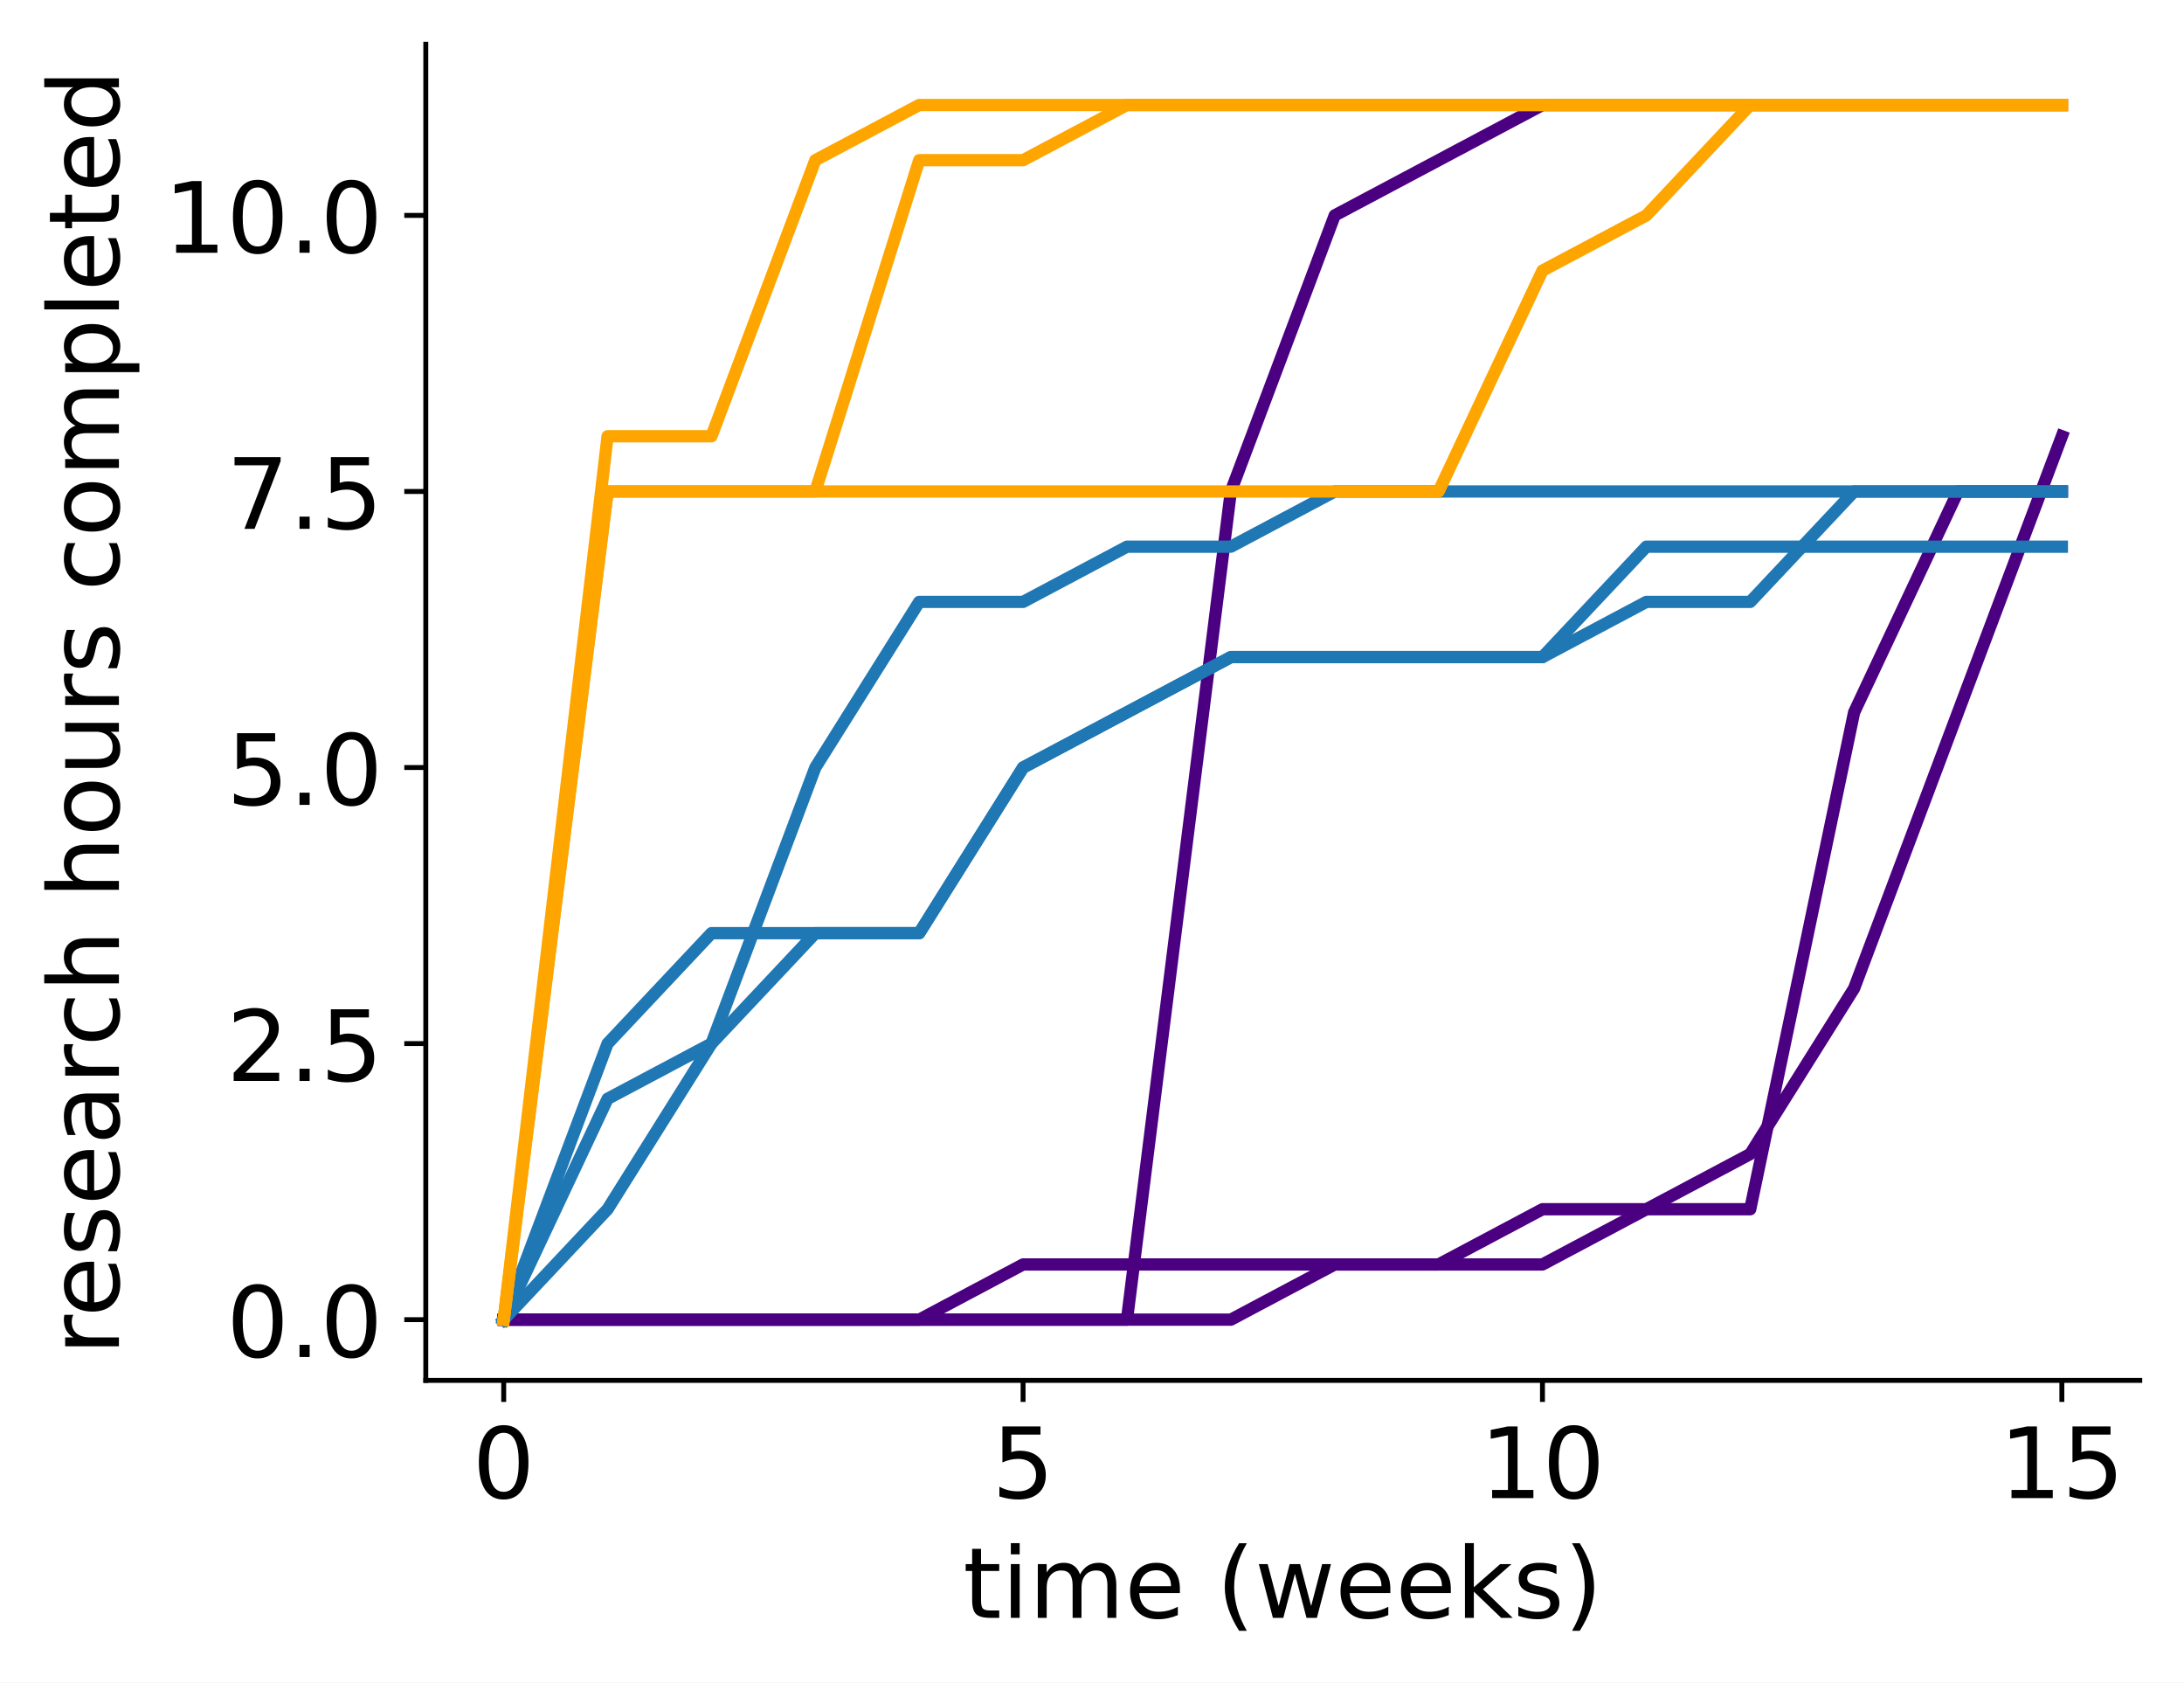
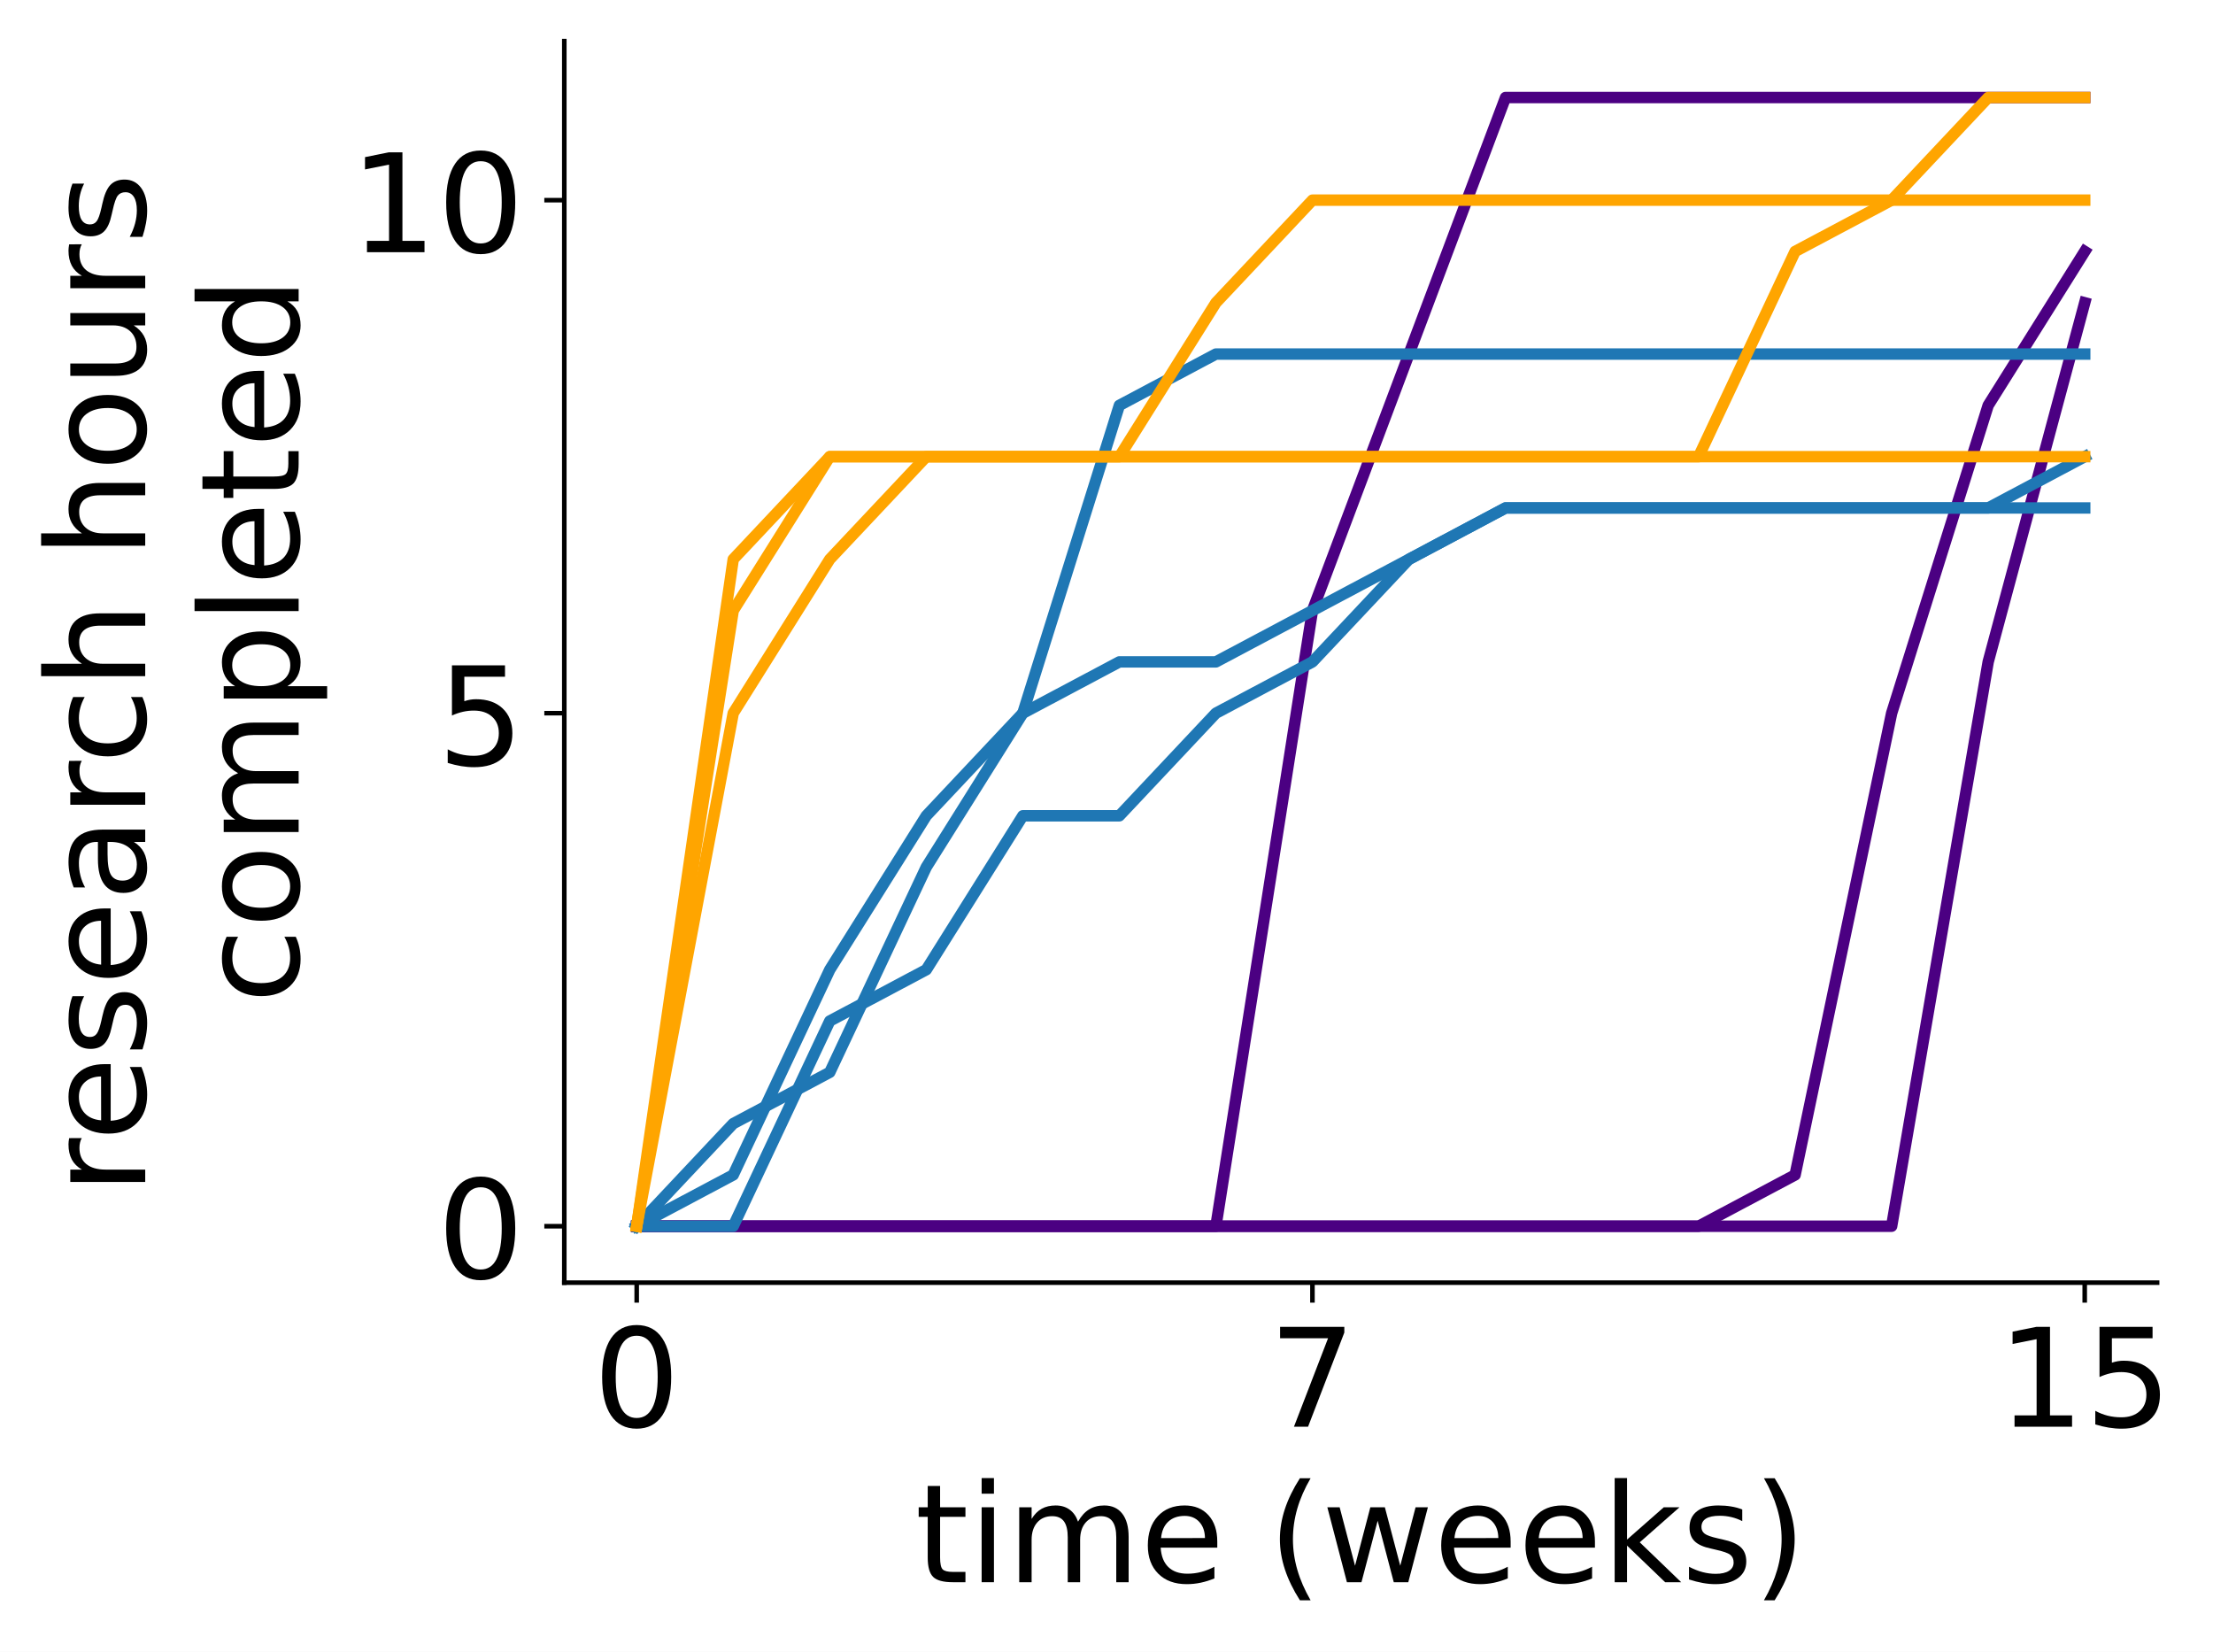
- <svg xmlns="http://www.w3.org/2000/svg" xmlns:xlink="http://www.w3.org/1999/xlink" width="355.51pt" height="273.81pt" viewBox="0 0 355.51 273.81" version="1.1">
+ <svg xmlns="http://www.w3.org/2000/svg" xmlns:xlink="http://www.w3.org/1999/xlink" width="387.63pt" height="289.295pt" viewBox="0 0 387.63 289.295" version="1.1">
  <defs>
    <style type="text/css">*{stroke-linejoin: round; stroke-linecap: butt}</style>
  </defs>
  <g id="figure_1">
    <g id="patch_1">
-       <path d="M 0 273.81  L 355.51 273.81  L 355.51 0  L 0 0  z " style="fill: #ffffff" />
+       <path d="M -0 289.295  L 387.63 289.295  L 387.63 0  L -0 0  z " style="fill: #ffffff" />
    </g>
    <g id="axes_1">
      <g id="patch_2">
-         <path d="M 69.31 224.64  L 348.31 224.64  L 348.31 7.2  L 69.31 7.2  z " style="fill: #ffffff" />
+         <path d="M 98.842 224.64  L 377.842 224.64  L 377.842 7.2  L 98.842 7.2  z " style="fill: #ffffff" />
      </g>
      <g id="matplotlib.axis_1">
        <g id="xtick_1">
          <g id="line2d_1">
            <defs>
-               <path id="ma8c7ddfd3f" d="M 0 0  L 0 3.5  " style="stroke: #000000; stroke-width: 0.8" />
-             </defs>
-             <g>
-               <use xlink:href="#ma8c7ddfd3f" x="81.992" y="224.64" style="stroke: #000000; stroke-width: 0.8" />
+               <path id="m37ce90a6f2" d="M 0 0  L 0 3.5  " style="stroke: #000000; stroke-width: 0.8" />
+             </defs>
+             <g>
+               <use xlink:href="#m37ce90a6f2" x="111.524" y="224.64" style="stroke: #000000; stroke-width: 0.8" />
            </g>
          </g>
          <g id="text_1">
-             <g transform="translate(76.90182 243.7975) scale(0.16 -0.16)">
+             <g transform="translate(103.8891 249.8762) scale(0.24 -0.24)">
              <defs>
                <path id="DejaVuSans-30" d="M 2034 4250  Q 1547 4250 1301 3770  Q 1056 3291 1056 2328  Q 1056 1369 1301 889  Q 1547 409 2034 409  Q 2525 409 2770 889  Q 3016 1369 3016 2328  Q 3016 3291 2770 3770  Q 2525 4250 2034 4250  z M 2034 4750  Q 2819 4750 3233 4129  Q 3647 3509 3647 2328  Q 3647 1150 3233 529  Q 2819 -91 2034 -91  Q 1250 -91 836 529  Q 422 1150 422 2328  Q 422 3509 836 4129  Q 1250 4750 2034 4750  z " transform="scale(0.015625)" />
              </defs>
              <use xlink:href="#DejaVuSans-30" />
            </g>
          </g>
        </g>
        <g id="xtick_2">
          <g id="line2d_2">
            <g>
-               <use xlink:href="#ma8c7ddfd3f" x="166.537" y="224.64" style="stroke: #000000; stroke-width: 0.8" />
+               <use xlink:href="#m37ce90a6f2" x="229.888" y="224.64" style="stroke: #000000; stroke-width: 0.8" />
            </g>
          </g>
          <g id="text_2">
-             <g transform="translate(161.4473 243.7975) scale(0.16 -0.16)">
+             <g transform="translate(222.2527 249.8762) scale(0.24 -0.24)">
              <defs>
+                 <path id="DejaVuSans-37" d="M 525 4666  L 3525 4666  L 3525 4397  L 1831 0  L 1172 0  L 2766 4134  L 525 4134  L 525 4666  z " transform="scale(0.015625)" />
+               </defs>
+               <use xlink:href="#DejaVuSans-37" />
+             </g>
+           </g>
+         </g>
+         <g id="xtick_3">
+           <g id="line2d_3">
+             <g>
+               <use xlink:href="#m37ce90a6f2" x="365.16" y="224.64" style="stroke: #000000; stroke-width: 0.8" />
+             </g>
+           </g>
+           <g id="text_3">
+             <g transform="translate(349.8904 249.8762) scale(0.24 -0.24)">
+               <defs>
+                 <path id="DejaVuSans-31" d="M 794 531  L 1825 531  L 1825 4091  L 703 3866  L 703 4441  L 1819 4666  L 2450 4666  L 2450 531  L 3481 531  L 3481 0  L 794 0  L 794 531  z " transform="scale(0.015625)" />
                <path id="DejaVuSans-35" d="M 691 4666  L 3169 4666  L 3169 4134  L 1269 4134  L 1269 2991  Q 1406 3038 1543 3061  Q 1681 3084 1819 3084  Q 2600 3084 3056 2656  Q 3513 2228 3513 1497  Q 3513 744 3044 326  Q 2575 -91 1722 -91  Q 1428 -91 1123 -41  Q 819 9 494 109  L 494 744  Q 775 591 1075 516  Q 1375 441 1709 441  Q 2250 441 2565 725  Q 2881 1009 2881 1497  Q 2881 1984 2565 2268  Q 2250 2553 1709 2553  Q 1456 2553 1204 2497  Q 953 2441 691 2322  L 691 4666  z " transform="scale(0.015625)" />
              </defs>
-               <use xlink:href="#DejaVuSans-35" />
-             </g>
-           </g>
-         </g>
-         <g id="xtick_3">
-           <g id="line2d_3">
-             <g>
-               <use xlink:href="#ma8c7ddfd3f" x="251.083" y="224.64" style="stroke: #000000; stroke-width: 0.8" />
-             </g>
-           </g>
-           <g id="text_3">
-             <g transform="translate(240.9027 243.7975) scale(0.16 -0.16)">
-               <defs>
-                 <path id="DejaVuSans-31" d="M 794 531  L 1825 531  L 1825 4091  L 703 3866  L 703 4441  L 1819 4666  L 2450 4666  L 2450 531  L 3481 531  L 3481 0  L 794 0  L 794 531  z " transform="scale(0.015625)" />
-               </defs>
-               <use xlink:href="#DejaVuSans-31" />
-               <use xlink:href="#DejaVuSans-30" x="63.623" />
-             </g>
-           </g>
-         </g>
-         <g id="xtick_4">
-           <g id="line2d_4">
-             <g>
-               <use xlink:href="#ma8c7ddfd3f" x="335.628" y="224.64" style="stroke: #000000; stroke-width: 0.8" />
-             </g>
-           </g>
-           <g id="text_4">
-             <g transform="translate(325.4482 243.7975) scale(0.16 -0.16)">
              <use xlink:href="#DejaVuSans-31" />
              <use xlink:href="#DejaVuSans-35" x="63.623" />
            </g>
          </g>
        </g>
-         <g id="text_5">
-           <g transform="translate(156.7637 263.2825) scale(0.16 -0.16)">
+         <g id="text_4">
+           <g transform="translate(160.2729 277.1037) scale(0.24 -0.24)">
            <defs>
              <path id="DejaVuSans-74" d="M 1172 4494  L 1172 3500  L 2356 3500  L 2356 3053  L 1172 3053  L 1172 1153  Q 1172 725 1289 603  Q 1406 481 1766 481  L 2356 481  L 2356 0  L 1766 0  Q 1100 0 847 248  Q 594 497 594 1153  L 594 3053  L 172 3053  L 172 3500  L 594 3500  L 594 4494  L 1172 4494  z " transform="scale(0.015625)" />
              <path id="DejaVuSans-69" d="M 603 3500  L 1178 3500  L 1178 0  L 603 0  L 603 3500  z M 603 4863  L 1178 4863  L 1178 4134  L 603 4134  L 603 4863  z " transform="scale(0.015625)" />
              <path id="DejaVuSans-6d" d="M 3328 2828  Q 3544 3216 3844 3400  Q 4144 3584 4550 3584  Q 5097 3584 5394 3201  Q 5691 2819 5691 2113  L 5691 0  L 5113 0  L 5113 2094  Q 5113 2597 4934 2840  Q 4756 3084 4391 3084  Q 3944 3084 3684 2787  Q 3425 2491 3425 1978  L 3425 0  L 2847 0  L 2847 2094  Q 2847 2600 2669 2842  Q 2491 3084 2119 3084  Q 1678 3084 1418 2786  Q 1159 2488 1159 1978  L 1159 0  L 581 0  L 581 3500  L 1159 3500  L 1159 2956  Q 1356 3278 1631 3431  Q 1906 3584 2284 3584  Q 2666 3584 2933 3390  Q 3200 3197 3328 2828  z " transform="scale(0.015625)" />
              <path id="DejaVuSans-65" d="M 3597 1894  L 3597 1613  L 953 1613  Q 991 1019 1311 708  Q 1631 397 2203 397  Q 2534 397 2845 478  Q 3156 559 3463 722  L 3463 178  Q 3153 47 2828 -22  Q 2503 -91 2169 -91  Q 1331 -91 842 396  Q 353 884 353 1716  Q 353 2575 817 3079  Q 1281 3584 2069 3584  Q 2775 3584 3186 3129  Q 3597 2675 3597 1894  z M 3022 2063  Q 3016 2534 2758 2815  Q 2500 3097 2075 3097  Q 1594 3097 1305 2825  Q 1016 2553 972 2059  L 3022 2063  z " transform="scale(0.015625)" />
              <path id="DejaVuSans-20" transform="scale(0.015625)" />
              <path id="DejaVuSans-28" d="M 1984 4856  Q 1566 4138 1362 3434  Q 1159 2731 1159 2009  Q 1159 1288 1364 580  Q 1569 -128 1984 -844  L 1484 -844  Q 1016 -109 783 600  Q 550 1309 550 2009  Q 550 2706 781 3412  Q 1013 4119 1484 4856  L 1984 4856  z " transform="scale(0.015625)" />
              <path id="DejaVuSans-77" d="M 269 3500  L 844 3500  L 1563 769  L 2278 3500  L 2956 3500  L 3675 769  L 4391 3500  L 4966 3500  L 4050 0  L 3372 0  L 2619 2869  L 1863 0  L 1184 0  L 269 3500  z " transform="scale(0.015625)" />
              <path id="DejaVuSans-6b" d="M 581 4863  L 1159 4863  L 1159 1991  L 2875 3500  L 3609 3500  L 1753 1863  L 3688 0  L 2938 0  L 1159 1709  L 1159 0  L 581 0  L 581 4863  z " transform="scale(0.015625)" />
              <path id="DejaVuSans-73" d="M 2834 3397  L 2834 2853  Q 2591 2978 2328 3040  Q 2066 3103 1784 3103  Q 1356 3103 1142 2972  Q 928 2841 928 2578  Q 928 2378 1081 2264  Q 1234 2150 1697 2047  L 1894 2003  Q 2506 1872 2764 1633  Q 3022 1394 3022 966  Q 3022 478 2636 193  Q 2250 -91 1575 -91  Q 1294 -91 989 -36  Q 684 19 347 128  L 347 722  Q 666 556 975 473  Q 1284 391 1588 391  Q 1994 391 2212 530  Q 2431 669 2431 922  Q 2431 1156 2273 1281  Q 2116 1406 1581 1522  L 1381 1569  Q 847 1681 609 1914  Q 372 2147 372 2553  Q 372 3047 722 3315  Q 1072 3584 1716 3584  Q 2034 3584 2315 3537  Q 2597 3491 2834 3397  z " transform="scale(0.015625)" />
              <path id="DejaVuSans-29" d="M 513 4856  L 1013 4856  Q 1481 4119 1714 3412  Q 1947 2706 1947 2009  Q 1947 1309 1714 600  Q 1481 -109 1013 -844  L 513 -844  Q 928 -128 1133 580  Q 1338 1288 1338 2009  Q 1338 2731 1133 3434  Q 928 4138 513 4856  z " transform="scale(0.015625)" />
            </defs>
            <use xlink:href="#DejaVuSans-74" />
            <use xlink:href="#DejaVuSans-69" x="39.209" />
            <use xlink:href="#DejaVuSans-6d" x="66.992" />
            <use xlink:href="#DejaVuSans-65" x="164.404" />
            <use xlink:href="#DejaVuSans-20" x="225.928" />
            <use xlink:href="#DejaVuSans-28" x="257.715" />
            <use xlink:href="#DejaVuSans-77" x="296.729" />
            <use xlink:href="#DejaVuSans-65" x="378.516" />
            <use xlink:href="#DejaVuSans-65" x="440.039" />
            <use xlink:href="#DejaVuSans-6b" x="501.562" />
            <use xlink:href="#DejaVuSans-73" x="559.473" />
            <use xlink:href="#DejaVuSans-29" x="611.572" />
          </g>
        </g>
      </g>
      <g id="matplotlib.axis_2">
        <g id="ytick_1">
+           <g id="line2d_4">
+             <defs>
+               <path id="m6a057b6b4f" d="M 0 0  L -3.5 0  " style="stroke: #000000; stroke-width: 0.8" />
+             </defs>
+             <g>
+               <use xlink:href="#m6a057b6b4f" x="98.842" y="214.756" style="stroke: #000000; stroke-width: 0.8" />
+             </g>
+           </g>
+           <g id="text_5">
+             <g transform="translate(76.57225 223.8745) scale(0.24 -0.24)">
+               <use xlink:href="#DejaVuSans-30" />
+             </g>
+           </g>
+         </g>
+         <g id="ytick_2">
          <g id="line2d_5">
-             <defs>
-               <path id="me93df2f5e9" d="M 0 0  L -3.5 0  " style="stroke: #000000; stroke-width: 0.8" />
-             </defs>
-             <g>
-               <use xlink:href="#me93df2f5e9" x="69.31" y="214.756" style="stroke: #000000; stroke-width: 0.8" />
+             <g>
+               <use xlink:href="#m6a057b6b4f" x="98.842" y="124.905" style="stroke: #000000; stroke-width: 0.8" />
            </g>
          </g>
          <g id="text_6">
-             <g transform="translate(36.865 220.8351) scale(0.16 -0.16)">
-               <defs>
-                 <path id="DejaVuSans-2e" d="M 684 794  L 1344 794  L 1344 0  L 684 0  L 684 794  z " transform="scale(0.015625)" />
-               </defs>
-               <use xlink:href="#DejaVuSans-30" />
-               <use xlink:href="#DejaVuSans-2e" x="63.623" />
-               <use xlink:href="#DejaVuSans-30" x="95.41" />
-             </g>
-           </g>
-         </g>
-         <g id="ytick_2">
+             <g transform="translate(76.57225 134.0232) scale(0.24 -0.24)">
+               <use xlink:href="#DejaVuSans-35" />
+             </g>
+           </g>
+         </g>
+         <g id="ytick_3">
          <g id="line2d_6">
            <g>
-               <use xlink:href="#me93df2f5e9" x="69.31" y="169.831" style="stroke: #000000; stroke-width: 0.8" />
+               <use xlink:href="#m6a057b6b4f" x="98.842" y="35.054" style="stroke: #000000; stroke-width: 0.8" />
            </g>
          </g>
          <g id="text_7">
-             <g transform="translate(36.865 175.9095) scale(0.16 -0.16)">
-               <defs>
-                 <path id="DejaVuSans-32" d="M 1228 531  L 3431 531  L 3431 0  L 469 0  L 469 531  Q 828 903 1448 1529  Q 2069 2156 2228 2338  Q 2531 2678 2651 2914  Q 2772 3150 2772 3378  Q 2772 3750 2511 3984  Q 2250 4219 1831 4219  Q 1534 4219 1204 4116  Q 875 4013 500 3803  L 500 4441  Q 881 4594 1212 4672  Q 1544 4750 1819 4750  Q 2544 4750 2975 4387  Q 3406 4025 3406 3419  Q 3406 3131 3298 2873  Q 3191 2616 2906 2266  Q 2828 2175 2409 1742  Q 1991 1309 1228 531  z " transform="scale(0.015625)" />
-               </defs>
-               <use xlink:href="#DejaVuSans-32" />
-               <use xlink:href="#DejaVuSans-2e" x="63.623" />
-               <use xlink:href="#DejaVuSans-35" x="95.41" />
-             </g>
-           </g>
-         </g>
-         <g id="ytick_3">
-           <g id="line2d_7">
-             <g>
-               <use xlink:href="#me93df2f5e9" x="69.31" y="124.905" style="stroke: #000000; stroke-width: 0.8" />
-             </g>
-           </g>
-           <g id="text_8">
-             <g transform="translate(36.865 130.9839) scale(0.16 -0.16)">
-               <use xlink:href="#DejaVuSans-35" />
-               <use xlink:href="#DejaVuSans-2e" x="63.623" />
-               <use xlink:href="#DejaVuSans-30" x="95.41" />
-             </g>
-           </g>
-         </g>
-         <g id="ytick_4">
-           <g id="line2d_8">
-             <g>
-               <use xlink:href="#me93df2f5e9" x="69.31" y="79.98" style="stroke: #000000; stroke-width: 0.8" />
-             </g>
-           </g>
-           <g id="text_9">
-             <g transform="translate(36.865 86.05825) scale(0.16 -0.16)">
-               <defs>
-                 <path id="DejaVuSans-37" d="M 525 4666  L 3525 4666  L 3525 4397  L 1831 0  L 1172 0  L 2766 4134  L 525 4134  L 525 4666  z " transform="scale(0.015625)" />
-               </defs>
-               <use xlink:href="#DejaVuSans-37" />
-               <use xlink:href="#DejaVuSans-2e" x="63.623" />
-               <use xlink:href="#DejaVuSans-35" x="95.41" />
-             </g>
-           </g>
-         </g>
-         <g id="ytick_5">
-           <g id="line2d_9">
-             <g>
-               <use xlink:href="#me93df2f5e9" x="69.31" y="35.054" style="stroke: #000000; stroke-width: 0.8" />
-             </g>
-           </g>
-           <g id="text_10">
-             <g transform="translate(26.685 41.13263) scale(0.16 -0.16)">
+             <g transform="translate(61.30225 44.17201) scale(0.24 -0.24)">
              <use xlink:href="#DejaVuSans-31" />
              <use xlink:href="#DejaVuSans-30" x="63.623" />
-               <use xlink:href="#DejaVuSans-2e" x="127.246" />
-               <use xlink:href="#DejaVuSans-30" x="159.033" />
-             </g>
-           </g>
-         </g>
-         <g id="text_11">
-           <g transform="translate(19.3575 220.545) rotate(-90) scale(0.16 -0.16)">
+             </g>
+           </g>
+         </g>
+         <g id="text_8">
+           <g transform="translate(25.43625 209.1863) rotate(-90) scale(0.24 -0.24)">
            <defs>
              <path id="DejaVuSans-72" d="M 2631 2963  Q 2534 3019 2420 3045  Q 2306 3072 2169 3072  Q 1681 3072 1420 2755  Q 1159 2438 1159 1844  L 1159 0  L 581 0  L 581 3500  L 1159 3500  L 1159 2956  Q 1341 3275 1631 3429  Q 1922 3584 2338 3584  Q 2397 3584 2469 3576  Q 2541 3569 2628 3553  L 2631 2963  z " transform="scale(0.015625)" />
              <path id="DejaVuSans-61" d="M 2194 1759  Q 1497 1759 1228 1600  Q 959 1441 959 1056  Q 959 750 1161 570  Q 1363 391 1709 391  Q 2188 391 2477 730  Q 2766 1069 2766 1631  L 2766 1759  L 2194 1759  z M 3341 1997  L 3341 0  L 2766 0  L 2766 531  Q 2569 213 2275 61  Q 1981 -91 1556 -91  Q 1019 -91 701 211  Q 384 513 384 1019  Q 384 1609 779 1909  Q 1175 2209 1959 2209  L 2766 2209  L 2766 2266  Q 2766 2663 2505 2880  Q 2244 3097 1772 3097  Q 1472 3097 1187 3025  Q 903 2953 641 2809  L 641 3341  Q 956 3463 1253 3523  Q 1550 3584 1831 3584  Q 2591 3584 2966 3190  Q 3341 2797 3341 1997  z " transform="scale(0.015625)" />
              <path id="DejaVuSans-63" d="M 3122 3366  L 3122 2828  Q 2878 2963 2633 3030  Q 2388 3097 2138 3097  Q 1578 3097 1268 2742  Q 959 2388 959 1747  Q 959 1106 1268 751  Q 1578 397 2138 397  Q 2388 397 2633 464  Q 2878 531 3122 666  L 3122 134  Q 2881 22 2623 -34  Q 2366 -91 2075 -91  Q 1284 -91 818 406  Q 353 903 353 1747  Q 353 2603 823 3093  Q 1294 3584 2113 3584  Q 2378 3584 2631 3529  Q 2884 3475 3122 3366  z " transform="scale(0.015625)" />
              <path id="DejaVuSans-68" d="M 3513 2113  L 3513 0  L 2938 0  L 2938 2094  Q 2938 2591 2744 2837  Q 2550 3084 2163 3084  Q 1697 3084 1428 2787  Q 1159 2491 1159 1978  L 1159 0  L 581 0  L 581 4863  L 1159 4863  L 1159 2956  Q 1366 3272 1645 3428  Q 1925 3584 2291 3584  Q 2894 3584 3203 3211  Q 3513 2838 3513 2113  z " transform="scale(0.015625)" />
              <path id="DejaVuSans-6f" d="M 1959 3097  Q 1497 3097 1228 2736  Q 959 2375 959 1747  Q 959 1119 1226 758  Q 1494 397 1959 397  Q 2419 397 2687 759  Q 2956 1122 2956 1747  Q 2956 2369 2687 2733  Q 2419 3097 1959 3097  z M 1959 3584  Q 2709 3584 3137 3096  Q 3566 2609 3566 1747  Q 3566 888 3137 398  Q 2709 -91 1959 -91  Q 1206 -91 779 398  Q 353 888 353 1747  Q 353 2609 779 3096  Q 1206 3584 1959 3584  z " transform="scale(0.015625)" />
              <path id="DejaVuSans-75" d="M 544 1381  L 544 3500  L 1119 3500  L 1119 1403  Q 1119 906 1312 657  Q 1506 409 1894 409  Q 2359 409 2629 706  Q 2900 1003 2900 1516  L 2900 3500  L 3475 3500  L 3475 0  L 2900 0  L 2900 538  Q 2691 219 2414 64  Q 2138 -91 1772 -91  Q 1169 -91 856 284  Q 544 659 544 1381  z M 1991 3584  L 1991 3584  z " transform="scale(0.015625)" />
-               <path id="DejaVuSans-70" d="M 1159 525  L 1159 -1331  L 581 -1331  L 581 3500  L 1159 3500  L 1159 2969  Q 1341 3281 1617 3432  Q 1894 3584 2278 3584  Q 2916 3584 3314 3078  Q 3713 2572 3713 1747  Q 3713 922 3314 415  Q 2916 -91 2278 -91  Q 1894 -91 1617 61  Q 1341 213 1159 525  z M 3116 1747  Q 3116 2381 2855 2742  Q 2594 3103 2138 3103  Q 1681 3103 1420 2742  Q 1159 2381 1159 1747  Q 1159 1113 1420 752  Q 1681 391 2138 391  Q 2594 391 2855 752  Q 3116 1113 3116 1747  z " transform="scale(0.015625)" />
-               <path id="DejaVuSans-6c" d="M 603 4863  L 1178 4863  L 1178 0  L 603 0  L 603 4863  z " transform="scale(0.015625)" />
-               <path id="DejaVuSans-64" d="M 2906 2969  L 2906 4863  L 3481 4863  L 3481 0  L 2906 0  L 2906 525  Q 2725 213 2448 61  Q 2172 -91 1784 -91  Q 1150 -91 751 415  Q 353 922 353 1747  Q 353 2572 751 3078  Q 1150 3584 1784 3584  Q 2172 3584 2448 3432  Q 2725 3281 2906 2969  z M 947 1747  Q 947 1113 1208 752  Q 1469 391 1925 391  Q 2381 391 2643 752  Q 2906 1113 2906 1747  Q 2906 2381 2643 2742  Q 2381 3103 1925 3103  Q 1469 3103 1208 2742  Q 947 2381 947 1747  z " transform="scale(0.015625)" />
            </defs>
            <use xlink:href="#DejaVuSans-72" />
            <use xlink:href="#DejaVuSans-65" x="38.863" />
            <use xlink:href="#DejaVuSans-73" x="100.387" />
            <use xlink:href="#DejaVuSans-65" x="152.486" />
            <use xlink:href="#DejaVuSans-61" x="214.01" />
            <use xlink:href="#DejaVuSans-72" x="275.289" />
            <use xlink:href="#DejaVuSans-63" x="314.152" />
            <use xlink:href="#DejaVuSans-68" x="369.133" />
            <use xlink:href="#DejaVuSans-20" x="432.512" />
            <use xlink:href="#DejaVuSans-68" x="464.299" />
            <use xlink:href="#DejaVuSans-6f" x="527.678" />
            <use xlink:href="#DejaVuSans-75" x="588.859" />
            <use xlink:href="#DejaVuSans-72" x="652.238" />
            <use xlink:href="#DejaVuSans-73" x="693.352" />
            <use xlink:href="#DejaVuSans-20" x="745.451" />
-             <use xlink:href="#DejaVuSans-63" x="777.238" />
-             <use xlink:href="#DejaVuSans-6f" x="832.219" />
-             <use xlink:href="#DejaVuSans-6d" x="893.4" />
-             <use xlink:href="#DejaVuSans-70" x="990.812" />
-             <use xlink:href="#DejaVuSans-6c" x="1054.289" />
-             <use xlink:href="#DejaVuSans-65" x="1082.072" />
-             <use xlink:href="#DejaVuSans-74" x="1143.596" />
-             <use xlink:href="#DejaVuSans-65" x="1182.805" />
-             <use xlink:href="#DejaVuSans-64" x="1244.328" />
-           </g>
-         </g>
+           </g>
+           <g transform="translate(52.311 183.405) rotate(-90) scale(0.24 -0.24)">
+             <defs>
+               <path id="DejaVuSans-70" d="M 1159 525  L 1159 -1331  L 581 -1331  L 581 3500  L 1159 3500  L 1159 2969  Q 1341 3281 1617 3432  Q 1894 3584 2278 3584  Q 2916 3584 3314 3078  Q 3713 2572 3713 1747  Q 3713 922 3314 415  Q 2916 -91 2278 -91  Q 1894 -91 1617 61  Q 1341 213 1159 525  z M 3116 1747  Q 3116 2381 2855 2742  Q 2594 3103 2138 3103  Q 1681 3103 1420 2742  Q 1159 2381 1159 1747  Q 1159 1113 1420 752  Q 1681 391 2138 391  Q 2594 391 2855 752  Q 3116 1113 3116 1747  z " transform="scale(0.015625)" />
+               <path id="DejaVuSans-6c" d="M 603 4863  L 1178 4863  L 1178 0  L 603 0  L 603 4863  z " transform="scale(0.015625)" />
+               <path id="DejaVuSans-64" d="M 2906 2969  L 2906 4863  L 3481 4863  L 3481 0  L 2906 0  L 2906 525  Q 2725 213 2448 61  Q 2172 -91 1784 -91  Q 1150 -91 751 415  Q 353 922 353 1747  Q 353 2572 751 3078  Q 1150 3584 1784 3584  Q 2172 3584 2448 3432  Q 2725 3281 2906 2969  z M 947 1747  Q 947 1113 1208 752  Q 1469 391 1925 391  Q 2381 391 2643 752  Q 2906 1113 2906 1747  Q 2906 2381 2643 2742  Q 2381 3103 1925 3103  Q 1469 3103 1208 2742  Q 947 2381 947 1747  z " transform="scale(0.015625)" />
+             </defs>
+             <use xlink:href="#DejaVuSans-20" />
+             <use xlink:href="#DejaVuSans-63" x="31.787" />
+             <use xlink:href="#DejaVuSans-6f" x="86.768" />
+             <use xlink:href="#DejaVuSans-6d" x="147.949" />
+             <use xlink:href="#DejaVuSans-70" x="245.361" />
+             <use xlink:href="#DejaVuSans-6c" x="308.838" />
+             <use xlink:href="#DejaVuSans-65" x="336.621" />
+             <use xlink:href="#DejaVuSans-74" x="398.145" />
+             <use xlink:href="#DejaVuSans-65" x="437.354" />
+             <use xlink:href="#DejaVuSans-64" x="498.877" />
+           </g>
+         </g>
+       </g>
+       <g id="line2d_7">
+         <path d="M 111.524 214.756  L 128.433 214.756  L 145.342 214.756  L 162.251 214.756  L 179.16 214.756  L 196.07 214.756  L 212.979 214.756  L 229.888 106.935  L 246.797 62.009  L 263.706 17.084  L 280.615 17.084  L 297.524 17.084  L 314.433 17.084  L 331.342 17.084  L 348.251 17.084  L 365.16 17.084  " clip-path="url(#p314b6d4b6f)" style="fill: none; stroke: #4b0082; stroke-width: 2; stroke-linecap: square" />
+       </g>
+       <g id="line2d_8">
+         <path d="M 111.524 214.756  L 128.433 214.756  L 145.342 214.756  L 162.251 214.756  L 179.16 214.756  L 196.07 214.756  L 212.979 214.756  L 229.888 214.756  L 246.797 214.756  L 263.706 214.756  L 280.615 214.756  L 297.524 214.756  L 314.433 214.756  L 331.342 214.756  L 348.251 115.92  L 365.16 53.024  " clip-path="url(#p314b6d4b6f)" style="fill: none; stroke: #4b0082; stroke-width: 2; stroke-linecap: square" />
+       </g>
+       <g id="line2d_9">
+         <path d="M 111.524 214.756  L 128.433 214.756  L 145.342 214.756  L 162.251 214.756  L 179.16 214.756  L 196.07 214.756  L 212.979 214.756  L 229.888 214.756  L 246.797 214.756  L 263.706 214.756  L 280.615 214.756  L 297.524 214.756  L 314.433 205.771  L 331.342 124.905  L 348.251 70.994  L 365.16 44.039  " clip-path="url(#p314b6d4b6f)" style="fill: none; stroke: #4b0082; stroke-width: 2; stroke-linecap: square" />
      </g>
      <g id="line2d_10">
-         <path d="M 81.992 214.756  L 98.901 214.756  L 115.81 214.756  L 132.719 214.756  L 149.628 214.756  L 166.537 214.756  L 183.446 214.756  L 200.355 214.756  L 217.265 205.771  L 234.174 205.771  L 251.083 205.771  L 267.992 196.786  L 284.901 196.786  L 301.81 115.92  L 318.719 79.98  L 335.628 79.98  " clip-path="url(#p12dfd9aefe)" style="fill: none; stroke: #4b0082; stroke-width: 2; stroke-linecap: square" />
+         <path d="M 111.524 214.756  L 128.433 205.771  L 145.342 169.831  L 162.251 142.875  L 179.16 124.905  L 196.07 115.92  L 212.979 115.92  L 229.888 106.935  L 246.797 97.95  L 263.706 88.965  L 280.615 88.965  L 297.524 88.965  L 314.433 88.965  L 331.342 88.965  L 348.251 88.965  L 365.16 79.98  " clip-path="url(#p314b6d4b6f)" style="fill: none; stroke: #1f77b4; stroke-width: 2; stroke-linecap: square" />
      </g>
      <g id="line2d_11">
-         <path d="M 81.992 214.756  L 98.901 214.756  L 115.81 214.756  L 132.719 214.756  L 149.628 214.756  L 166.537 205.771  L 183.446 205.771  L 200.355 205.771  L 217.265 205.771  L 234.174 205.771  L 251.083 196.786  L 267.992 196.786  L 284.901 187.801  L 301.81 160.846  L 318.719 115.92  L 335.628 70.994  " clip-path="url(#p12dfd9aefe)" style="fill: none; stroke: #4b0082; stroke-width: 2; stroke-linecap: square" />
+         <path d="M 111.524 214.756  L 128.433 196.786  L 145.342 187.801  L 162.251 151.86  L 179.16 124.905  L 196.07 70.994  L 212.979 62.009  L 229.888 62.009  L 246.797 62.009  L 263.706 62.009  L 280.615 62.009  L 297.524 62.009  L 314.433 62.009  L 331.342 62.009  L 348.251 62.009  L 365.16 62.009  " clip-path="url(#p314b6d4b6f)" style="fill: none; stroke: #1f77b4; stroke-width: 2; stroke-linecap: square" />
      </g>
      <g id="line2d_12">
-         <path d="M 81.992 214.756  L 98.901 214.756  L 115.81 214.756  L 132.719 214.756  L 149.628 214.756  L 166.537 214.756  L 183.446 214.756  L 200.355 79.98  L 217.265 35.054  L 234.174 26.069  L 251.083 17.084  L 267.992 17.084  L 284.901 17.084  L 301.81 17.084  L 318.719 17.084  L 335.628 17.084  " clip-path="url(#p12dfd9aefe)" style="fill: none; stroke: #4b0082; stroke-width: 2; stroke-linecap: square" />
+         <path d="M 111.524 214.756  L 128.433 214.756  L 145.342 178.816  L 162.251 169.831  L 179.16 142.875  L 196.07 142.875  L 212.979 124.905  L 229.888 115.92  L 246.797 97.95  L 263.706 88.965  L 280.615 88.965  L 297.524 88.965  L 314.433 88.965  L 331.342 88.965  L 348.251 88.965  L 365.16 88.965  " clip-path="url(#p314b6d4b6f)" style="fill: none; stroke: #1f77b4; stroke-width: 2; stroke-linecap: square" />
      </g>
      <g id="line2d_13">
-         <path d="M 81.992 214.756  L 98.901 178.816  L 115.81 169.831  L 132.719 124.905  L 149.628 97.95  L 166.537 97.95  L 183.446 88.965  L 200.355 88.965  L 217.265 79.98  L 234.174 79.98  L 251.083 79.98  L 267.992 79.98  L 284.901 79.98  L 301.81 79.98  L 318.719 79.98  L 335.628 79.98  " clip-path="url(#p12dfd9aefe)" style="fill: none; stroke: #1f77b4; stroke-width: 2; stroke-linecap: square" />
+         <path d="M 111.524 214.756  L 128.433 106.935  L 145.342 79.98  L 162.251 79.98  L 179.16 79.98  L 196.07 79.98  L 212.979 79.98  L 229.888 79.98  L 246.797 79.98  L 263.706 79.98  L 280.615 79.98  L 297.524 79.98  L 314.433 79.98  L 331.342 79.98  L 348.251 79.98  L 365.16 79.98  " clip-path="url(#p314b6d4b6f)" style="fill: none; stroke: #ffa500; stroke-width: 2; stroke-linecap: square" />
      </g>
      <g id="line2d_14">
-         <path d="M 81.992 214.756  L 98.901 196.786  L 115.81 169.831  L 132.719 151.86  L 149.628 151.86  L 166.537 124.905  L 183.446 115.92  L 200.355 106.935  L 217.265 106.935  L 234.174 106.935  L 251.083 106.935  L 267.992 97.95  L 284.901 97.95  L 301.81 79.98  L 318.719 79.98  L 335.628 79.98  " clip-path="url(#p12dfd9aefe)" style="fill: none; stroke: #1f77b4; stroke-width: 2; stroke-linecap: square" />
+         <path d="M 111.524 214.756  L 128.433 124.905  L 145.342 97.95  L 162.251 79.98  L 179.16 79.98  L 196.07 79.98  L 212.979 53.024  L 229.888 35.054  L 246.797 35.054  L 263.706 35.054  L 280.615 35.054  L 297.524 35.054  L 314.433 35.054  L 331.342 35.054  L 348.251 35.054  L 365.16 35.054  " clip-path="url(#p314b6d4b6f)" style="fill: none; stroke: #ffa500; stroke-width: 2; stroke-linecap: square" />
      </g>
      <g id="line2d_15">
-         <path d="M 81.992 214.756  L 98.901 169.831  L 115.81 151.86  L 132.719 151.86  L 149.628 151.86  L 166.537 124.905  L 183.446 115.92  L 200.355 106.935  L 217.265 106.935  L 234.174 106.935  L 251.083 106.935  L 267.992 88.965  L 284.901 88.965  L 301.81 88.965  L 318.719 88.965  L 335.628 88.965  " clip-path="url(#p12dfd9aefe)" style="fill: none; stroke: #1f77b4; stroke-width: 2; stroke-linecap: square" />
-       </g>
-       <g id="line2d_16">
-         <path d="M 81.992 214.756  L 98.901 70.994  L 115.81 70.994  L 132.719 26.069  L 149.628 17.084  L 166.537 17.084  L 183.446 17.084  L 200.355 17.084  L 217.265 17.084  L 234.174 17.084  L 251.083 17.084  L 267.992 17.084  L 284.901 17.084  L 301.81 17.084  L 318.719 17.084  L 335.628 17.084  " clip-path="url(#p12dfd9aefe)" style="fill: none; stroke: #ffa500; stroke-width: 2; stroke-linecap: square" />
-       </g>
-       <g id="line2d_17">
-         <path d="M 81.992 214.756  L 98.901 79.98  L 115.81 79.98  L 132.719 79.98  L 149.628 79.98  L 166.537 79.98  L 183.446 79.98  L 200.355 79.98  L 217.265 79.98  L 234.174 79.98  L 251.083 44.039  L 267.992 35.054  L 284.901 17.084  L 301.81 17.084  L 318.719 17.084  L 335.628 17.084  " clip-path="url(#p12dfd9aefe)" style="fill: none; stroke: #ffa500; stroke-width: 2; stroke-linecap: square" />
-       </g>
-       <g id="line2d_18">
-         <path d="M 81.992 214.756  L 98.901 79.98  L 115.81 79.98  L 132.719 79.98  L 149.628 26.069  L 166.537 26.069  L 183.446 17.084  L 200.355 17.084  L 217.265 17.084  L 234.174 17.084  L 251.083 17.084  L 267.992 17.084  L 284.901 17.084  L 301.81 17.084  L 318.719 17.084  L 335.628 17.084  " clip-path="url(#p12dfd9aefe)" style="fill: none; stroke: #ffa500; stroke-width: 2; stroke-linecap: square" />
+         <path d="M 111.524 214.756  L 128.433 97.95  L 145.342 79.98  L 162.251 79.98  L 179.16 79.98  L 196.07 79.98  L 212.979 79.98  L 229.888 79.98  L 246.797 79.98  L 263.706 79.98  L 280.615 79.98  L 297.524 79.98  L 314.433 44.039  L 331.342 35.054  L 348.251 17.084  L 365.16 17.084  " clip-path="url(#p314b6d4b6f)" style="fill: none; stroke: #ffa500; stroke-width: 2; stroke-linecap: square" />
      </g>
      <g id="patch_3">
-         <path d="M 69.31 224.64  L 69.31 7.2  " style="fill: none; stroke: #000000; stroke-width: 0.8; stroke-linejoin: miter; stroke-linecap: square" />
+         <path d="M 98.842 224.64  L 98.842 7.2  " style="fill: none; stroke: #000000; stroke-width: 0.8; stroke-linejoin: miter; stroke-linecap: square" />
      </g>
      <g id="patch_4">
-         <path d="M 69.31 224.64  L 348.31 224.64  " style="fill: none; stroke: #000000; stroke-width: 0.8; stroke-linejoin: miter; stroke-linecap: square" />
+         <path d="M 98.842 224.64  L 377.842 224.64  " style="fill: none; stroke: #000000; stroke-width: 0.8; stroke-linejoin: miter; stroke-linecap: square" />
      </g>
    </g>
  </g>
  <defs>
-     <clipPath id="p12dfd9aefe">
-       <rect x="69.31" y="7.2" width="279" height="217.44" />
+     <clipPath id="p314b6d4b6f">
+       <rect x="98.842" y="7.2" width="279" height="217.44" />
    </clipPath>
  </defs>
</svg>
